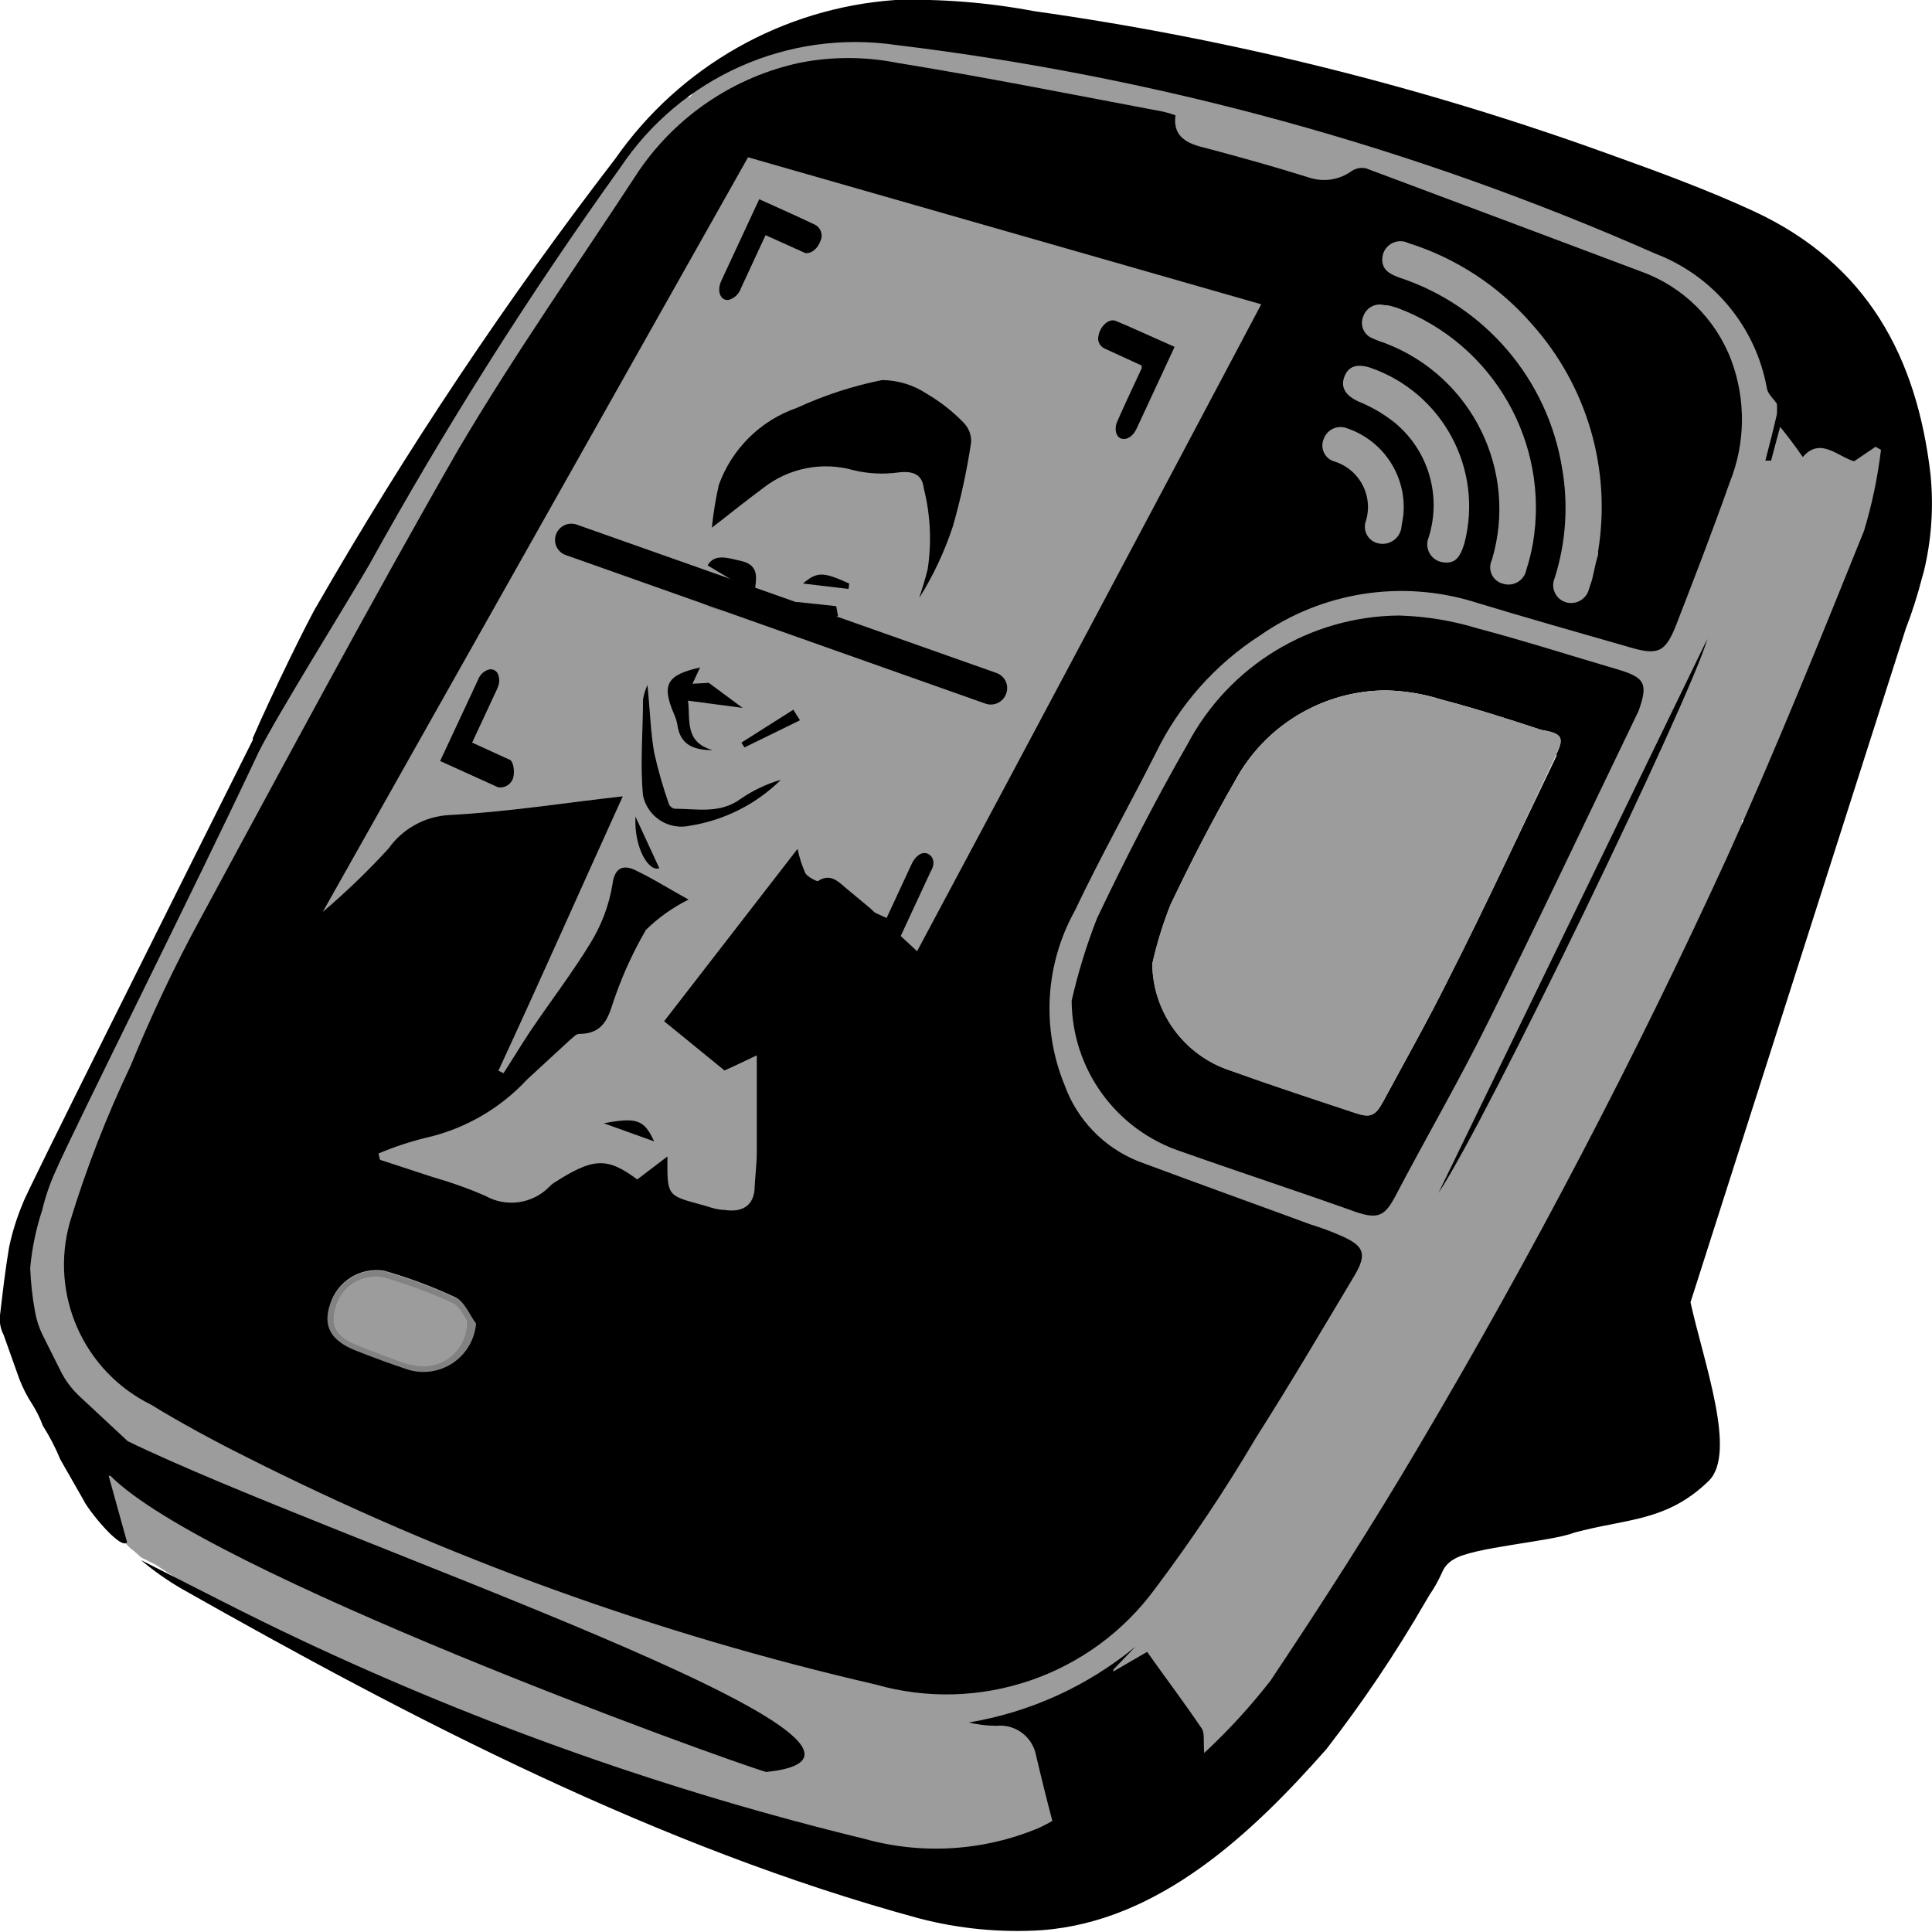
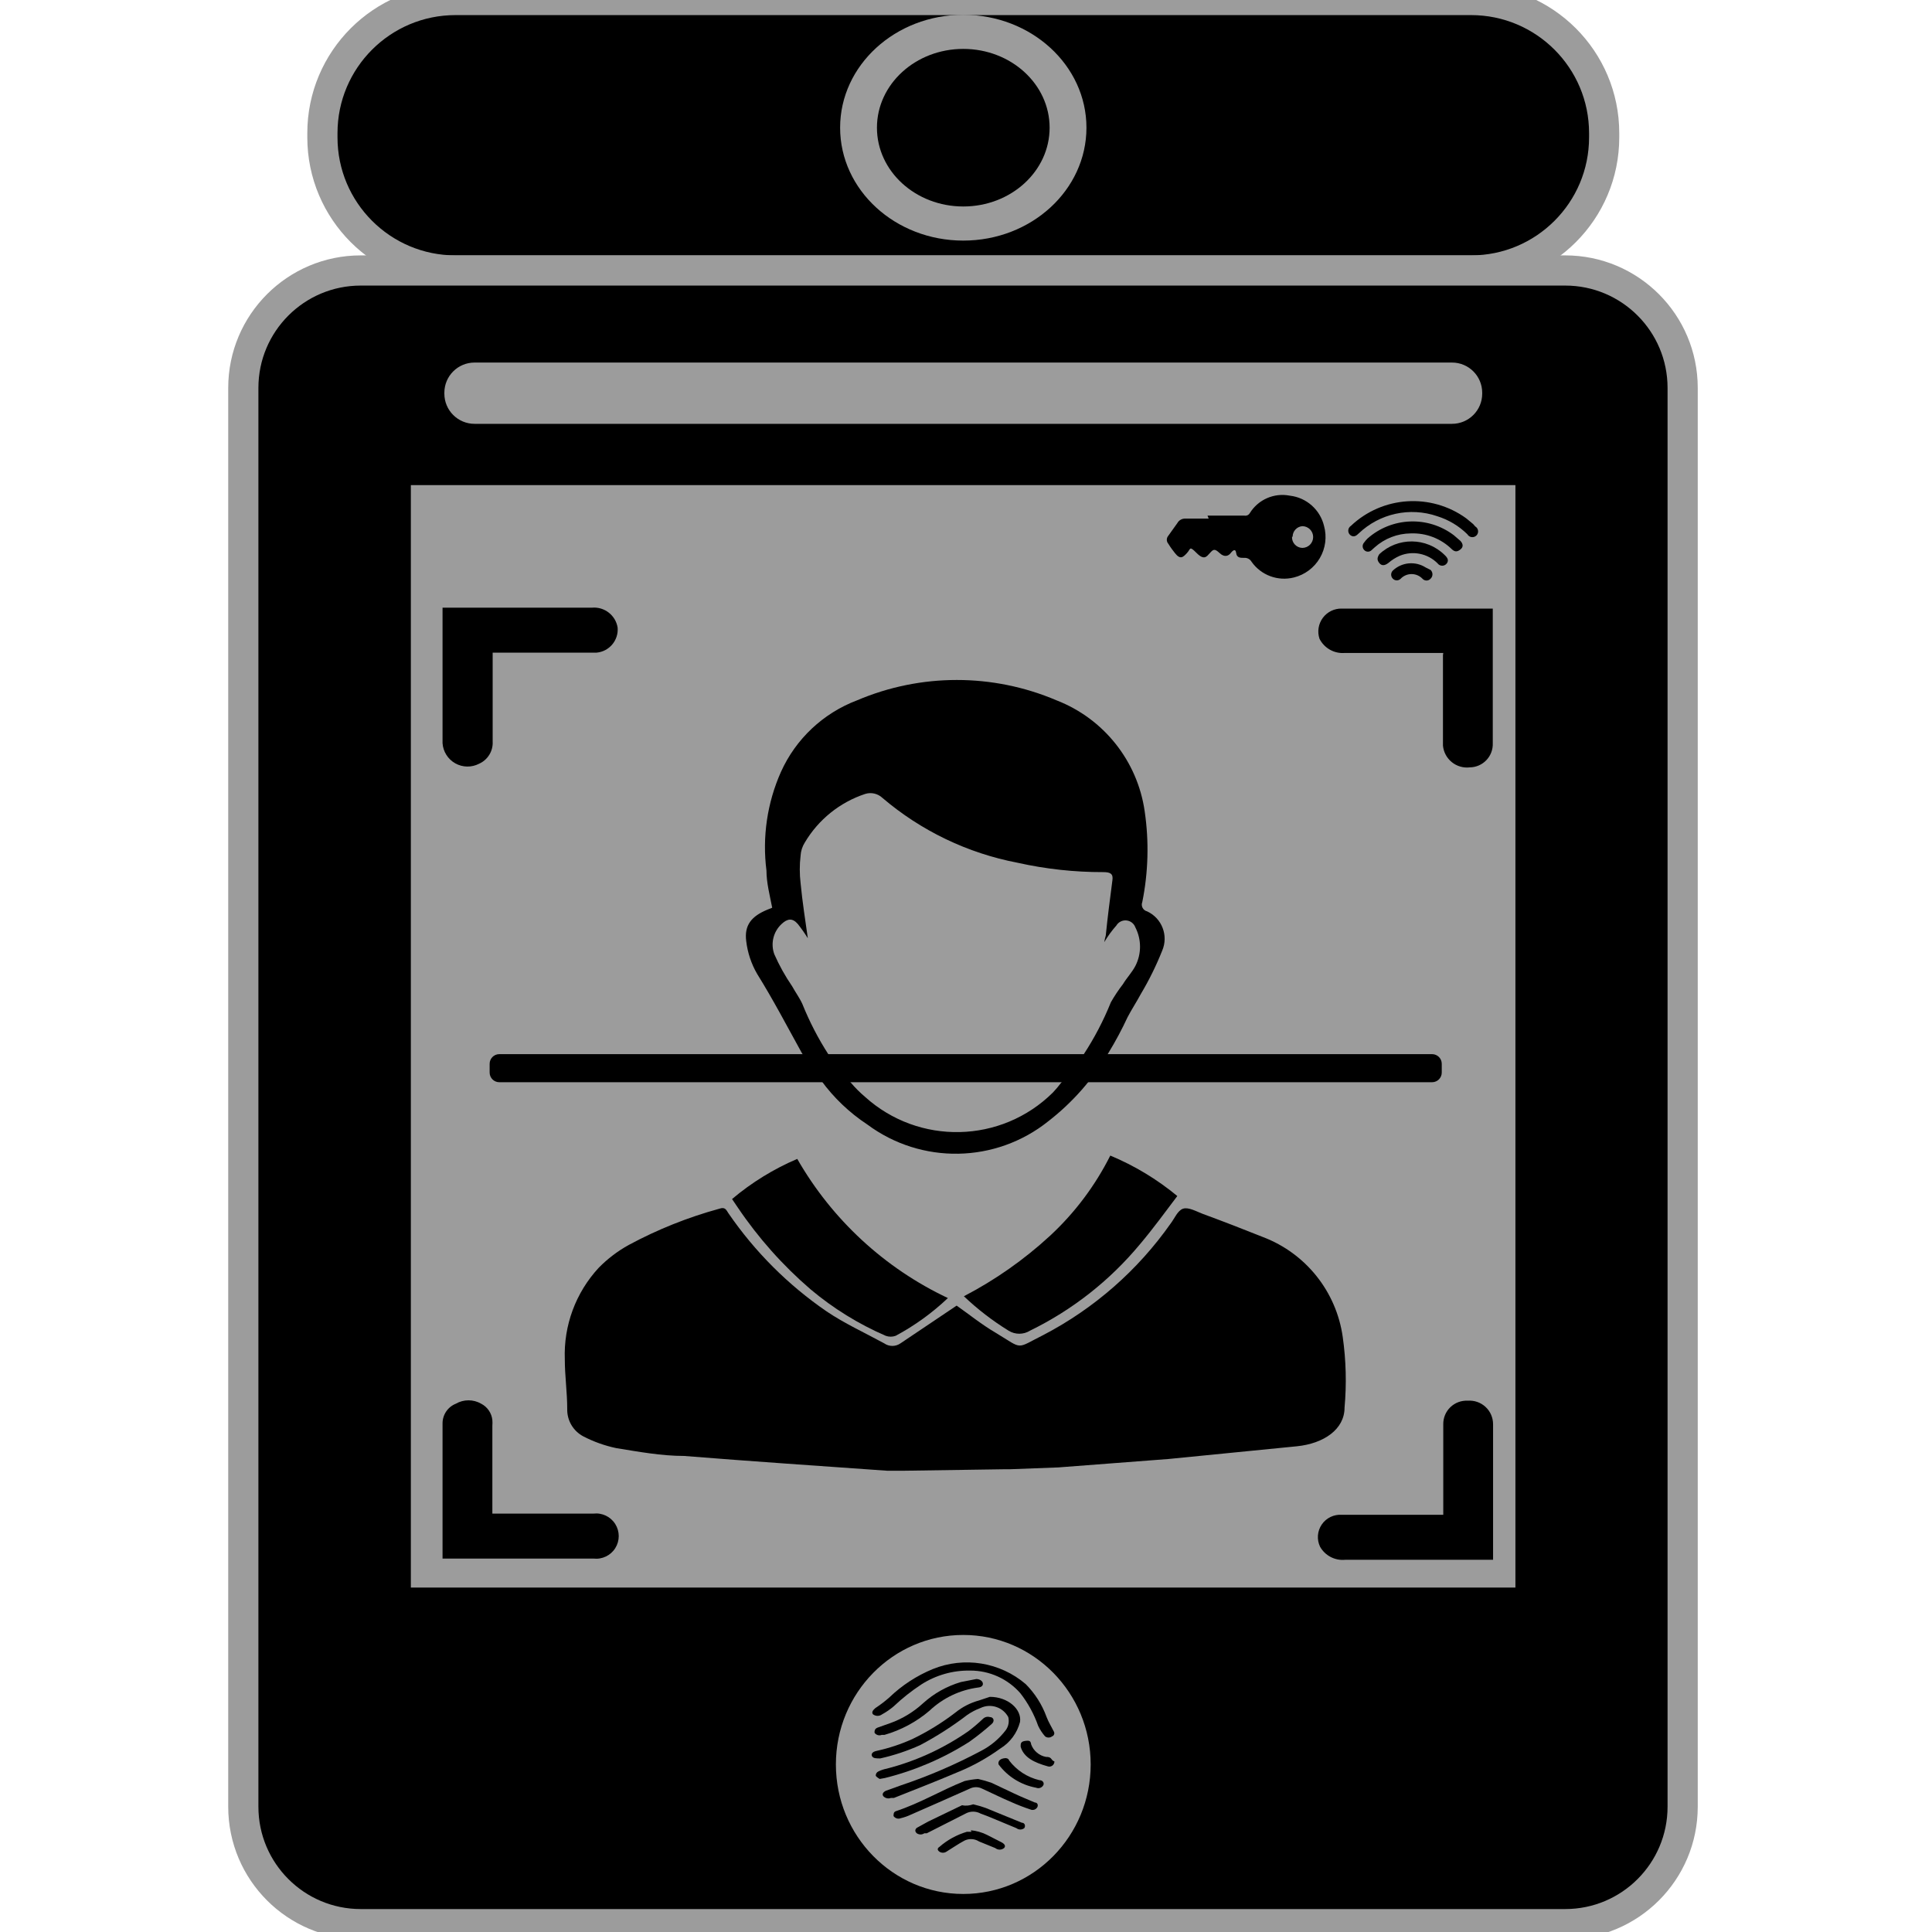
<svg xmlns="http://www.w3.org/2000/svg" viewBox="0 0 64 64">
  <defs>
-     <style>.cls-1{fill:#80a088;}.cls-2{fill:#9c9c9c;}.cls-3{fill:#828282;}</style>
+     <style>.cls-1{stroke:#9c9c9c;stroke-miterlimit:10;}.cls-2{fill:#9c9c9c;}</style>
  </defs>
  <g id="Layer_2" data-name="Layer 2">
-     <path class="cls-1" d="M52.93,25.28a.74.74,0,0,1-.16.19v-.19Z" />
-     <path class="cls-1" d="M52.93,25.28a.74.74,0,0,1-.16.19v-.19Z" />
-     <path class="cls-2" d="M58.64,12,59.07,10a1.67,1.67,0,0,0-1.3-2L51.53,6.71a1.65,1.65,0,0,0-1.31-1.82L43.57,3.51h0L37.18,2.19a1.55,1.55,0,0,0-.83.05l-.18-.06-4.11-1a1.64,1.64,0,0,0-1,.08l-.25-.19a1.65,1.65,0,0,0-2,0l-.06,0a1.66,1.66,0,0,0-2.23.22,1.69,1.69,0,0,0-1.6.66V2a1.67,1.67,0,0,0-1.6.66l-.47.56H22.6s0,.16-.06.17l-.08,0a1.23,1.23,0,0,0-.71.31l0,0a1.52,1.52,0,0,0-.34.33l-.18.24s0,0,0,0L17.34,9.5a1.65,1.65,0,0,0-.32.85L14.4,13.88A1.65,1.65,0,0,0,14.08,15a1.58,1.58,0,0,0-.15.24L11.82,19.4s0,0,0,0a1.66,1.66,0,0,0-1,.85L9.59,22.62v0L8.16,25.43l-.46.91a1,1,0,0,0-.09.22,1.49,1.49,0,0,0-.46.56L4.08,33.17a1.63,1.63,0,0,0-.14,1.1l0,0-3.06,6a1.7,1.7,0,0,0-.07,1.36l-.05.08a1.68,1.68,0,0,0,0,1.84,1.68,1.68,0,0,0-.06,1.77l2.12,3.67a1.64,1.64,0,0,0,.92.74,1.73,1.73,0,0,0,.37,1.33h0a1.52,1.52,0,0,0,.34.33l.22.2.48.24,2.19,1.44.1.06.4.16c.29-.13.51.41.7.45h0a1.67,1.67,0,0,0,.63,0l0,.07,4,1.86a.75.75,0,0,0,.2.1l1.92,1,.42.07.2.23,7,2.83.17-.44,6.07,2.45.34-.83,2.09,1.72,1,.07.62-.23,4.7-6,3.38,2.22,4.48-6.79h1.48V48.32H51V41.06h2.91V35.4h3.79V27.17h2.63v-5h2.34V12ZM52.93,25.28a.74.74,0,0,1-.16.19v-.19Zm-41.81,18a1.36,1.36,0,0,1,1.57-1,16.65,16.65,0,0,1,2.3.85c.24.11.38.45.47.57a1.44,1.44,0,0,1-1.91,1.45c-.54-.19-1.09-.4-1.63-.61C11.17,44.29,10.94,43.91,11.12,43.31Zm34.71-6.82c-.26.48-.42.55-.93.38-1.38-.46-2.76-.91-4.12-1.4a3.76,3.76,0,0,1-2.6-3.54,13,13,0,0,1,.6-1.95c.66-1.39,1.37-2.77,2.14-4.11a5.71,5.71,0,0,1,5-3,6.59,6.59,0,0,1,1.86.31c1.11.29,2.2.64,3.29,1,.66.19.74.33.46.93C50.38,27.49,49.22,30,48,32.4,47.32,33.79,46.56,35.13,45.83,36.49Z" />
-     <path class="cls-1" d="M52.93,25.28a.74.74,0,0,1-.16.19v-.19Z" />
-   </g>
-   <g id="Layer_1" data-name="Layer 1">
-     <polygon class="cls-3" points="58.91 13.29 58.91 13.3 58.9 13.29 58.91 13.29" />
-     <path d="M53.57,22.17c-1.54-.45-3.06-.94-4.61-1.35a9.9,9.9,0,0,0-2.62-.43,8,8,0,0,0-7,4.26c-1.08,1.88-2.07,3.82-3,5.77a19.19,19.19,0,0,0-.84,2.73,5.29,5.29,0,0,0,3.64,5c1.92.68,3.85,1.31,5.78,2,.72.24.95.14,1.3-.52,1-1.91,2.1-3.8,3.06-5.74,1.7-3.42,3.33-6.88,5-10.34C54.61,22.63,54.48,22.44,53.57,22.17Zm-2,2.86C50.38,27.49,49.22,30,48,32.4c-.69,1.39-1.45,2.73-2.18,4.09-.26.48-.42.55-.93.38-1.38-.46-2.76-.91-4.12-1.4a3.76,3.76,0,0,1-2.6-3.54,13,13,0,0,1,.6-1.95c.66-1.39,1.37-2.77,2.14-4.11a5.71,5.71,0,0,1,5-3,6.59,6.59,0,0,1,1.86.31c1.11.29,2.2.64,3.29,1C51.75,24.29,51.83,24.43,51.55,25Z" />
-     <path class="cls-2" d="M51.55,25C50.38,27.49,49.22,30,48,32.4c-.69,1.39-1.45,2.73-2.18,4.09-.26.48-.42.55-.93.38-1.38-.46-2.76-.91-4.12-1.4a3.76,3.76,0,0,1-2.6-3.54,13,13,0,0,1,.6-1.95c.66-1.39,1.37-2.77,2.14-4.11a5.71,5.71,0,0,1,5-3,6.59,6.59,0,0,1,1.86.31c1.11.29,2.2.64,3.29,1C51.75,24.29,51.83,24.43,51.55,25Z" />
-     <path d="M63.73,18.93h0l-.06.21a15.06,15.06,0,0,1-.54,1.69L56,43.14c.44,2,1.55,5,.6,5.92-1.39,1.35-2.71,1.24-4.45,1.71-.75.3-3.38.48-4,.89a.87.87,0,0,0-.38.43,4.71,4.71,0,0,1-.42.75l-.13.22a43.31,43.31,0,0,1-3.28,4.88c-2.45,2.78-5.54,5.71-9.43,6a12.87,12.87,0,0,1-4.06-.39C21.83,61.21,13.63,56.94,6,52.62a9.4,9.4,0,0,1-1.33-.94c1.77.89,3.52,1.81,5.31,2.65a98.25,98.25,0,0,0,18.64,6.58,8.82,8.82,0,0,0,5.8-.36,4.94,4.94,0,0,0,.44-.23c-.21-.8-.39-1.53-.56-2.26A1.21,1.21,0,0,0,33,57.17a4.11,4.11,0,0,1-.91-.11,11.72,11.72,0,0,0,5.52-2.51l-.73.76,0,.06,1.12-.65c.6.85,1.23,1.68,1.81,2.54.1.15.05.41.08.81a20.05,20.05,0,0,0,2.2-2.4c1.71-2.56,3.38-5.16,4.94-7.81A210.36,210.36,0,0,0,57.22,28.38c1.61-3.56,3.07-7.18,4.53-10.8a15.73,15.73,0,0,0,.56-2.68l-.18-.1-.71.48c-.54-.15-1.12-.82-1.7-.14-.25-.36-.46-.64-.75-1-.13.48-.22.8-.3,1.12l-.19,0c.13-.51.26-1,.38-1.53a2.09,2.09,0,0,0,0-.36h0c-.12-.17-.3-.32-.33-.51a5.89,5.89,0,0,0-3.7-4.46A88.66,88.66,0,0,0,29.68,1.49a9.36,9.36,0,0,0-9.13,4.06,133,133,0,0,0-8.32,13.16c-.72,1.24-3.06,5-3.66,6.2v0C6.41,29.51,2.44,37.41,1.83,38.82a6.93,6.93,0,0,0-.43,1.26A8.62,8.62,0,0,0,1,42a10.21,10.21,0,0,0,.16,1.45,2.89,2.89,0,0,0,.25.77L2,45.4a2.94,2.94,0,0,0,.63.85l1.6,1.49C10.93,51,32,58,25.38,58.7c-1.57-.47-18.55-6.62-21.72-9.81l-.06,0,.61,2.2C4,51.37,2.9,50,2.76,49.68L2,48.35a7.24,7.24,0,0,0-.58-1.12,3.81,3.81,0,0,0-.35-.71,4.44,4.44,0,0,1-.43-.84L.12,44.22A1.13,1.13,0,0,1,0,43.57c.09-.77.17-1.47.3-2.25a8,8,0,0,1,.47-1.49c0-.12,5.05-10.21,7.6-15.31a.06.06,0,0,0,0-.06c.62-1.44,1.88-4,2.13-4.4a133.22,133.22,0,0,1,9.88-14.8A12.38,12.38,0,0,1,29.66,0a21.75,21.75,0,0,1,4.6.37A94.73,94.73,0,0,1,53.34,5.12c1.59.57,3.2,1.16,4.74,1.87,3.79,1.75,5.42,4.86,5.87,8.72A9.61,9.61,0,0,1,63.73,18.93Z" />
-     <path d="M56.56,21.16c-.52,1.89-7.33,16-8.91,18.36Z" />
-     <path class="cls-2" d="M24.82,5.18l-14.09,25a24.17,24.17,0,0,0,2.18-2.1,2.64,2.64,0,0,1,2-1.11c1.93-.1,3.87-.41,5.76-.62-1.36,3-2.73,6-4.12,9.09l.17.08c.3-.46.58-.93.88-1.38.67-1,1.4-1.92,2-2.93a5.37,5.37,0,0,0,.73-1.95c.07-.56.36-.63.7-.49.64.27,1.25.66,1.82,1a5.52,5.52,0,0,0-1.41,1,12.79,12.79,0,0,0-1,2.15c-.26.57-.28,1.32-1.22,1.3-.1,0-.21.13-.31.21l-1.41,1.3a6.55,6.55,0,0,1-3.35,1.93,10.31,10.31,0,0,0-1.57.52,1.6,1.6,0,0,0,.05.21l1.77.58a13.66,13.66,0,0,1,1.77.62,1.76,1.76,0,0,0,2.13-.3.81.81,0,0,1,.14-.12c1.32-.85,1.79-.86,2.77-.12l1-.76c0,1.29,0,1.29,1.06,1.58.28.07.55.14.83.19.64.1,1-.17,1-.79,0-.37.06-.75.07-1.12,0-1.05,0-2.1,0-3.21-.43.2-.79.38-1.07.5l-2-1.63,4.33-5.71a4,4,0,0,0,.26.81c.09.13.36.3.41.26.4-.27.67,0,.91.21l.83.71c.35.3.7.6,1,.92l.55.48q5.72-10.7,11.45-21.46ZM20,37.21c1.11-.21,1.34-.11,1.67.6Zm2.84-13.76c0,.16,0,.32,0,.48a1.37,1.37,0,0,0,.07.34.92.92,0,0,0,.18.3,1.11,1.11,0,0,0,.52.28,1.1,1.1,0,0,1-1-.31,1,1,0,0,1-.21-.52,1.37,1.37,0,0,0-.11-.36c-.43-1-.23-1.3.86-1.55l-.25.54.54,0,1.12.83-1.8-.24A1,1,0,0,1,22.81,23.45Zm4-2.7c-.18,0-.37-.32-.56-.5a2.19,2.19,0,0,0,.16-.3h0l1.31.14h0a3.06,3.06,0,0,0,.05.32l-.05,0A2.89,2.89,0,0,1,26.78,20.75Zm-.18-1.42c.47-.4.67-.39,1.53,0,0,.07,0,.13,0,.2Zm-2.79-3.26c.05-.16.11-.31.17-.46a3.49,3.49,0,0,1,.82-1.11,6.33,6.33,0,0,1,1.6-1,12.75,12.75,0,0,1,2.82-.92,2.73,2.73,0,0,1,1.49.46,5.72,5.72,0,0,1,1.2.94l.1.12a.91.91,0,0,1,.16.54c-.12.7-.24,1.4-.41,2.09-.05.23-.11.46-.18.68a10.71,10.71,0,0,1-.49,1.22c-.19.4-.41.78-.64,1.17.07-.22.14-.44.2-.66l.09-.29a3.46,3.46,0,0,0,.07-1.28c0-.31-.09-.63-.14-.94s-.05-.32-.07-.47c-.05-.45-.35-.58-.84-.52a4,4,0,0,1-1.47-.07,3.36,3.36,0,0,0-3,.58c-.46.34-.92.7-1.33,1l-.38.3h0c0-.27.06-.64.13-1Zm.74,2.51a.77.77,0,0,1,.2.07.57.57,0,0,1,.13.08.46.46,0,0,1,.07.07.35.35,0,0,1,.05.08L25,19a.82.82,0,0,1,0,.35.2.2,0,0,1,0,.07s0,.06,0,.09l0,.18h0v0a.13.13,0,0,0,0,.06,1.18,1.18,0,0,1,0,.2c0,.09,0,.16-.08.17a2.12,2.12,0,0,1-1,.1,1.36,1.36,0,0,1-.63-.22.8.8,0,0,1-.19-.13,1.09,1.09,0,0,1,1.5-.41,3.18,3.18,0,0,0,.32.16l-.23-.15-.43-.26h0l-.78-.46C23.68,18.32,24.14,18.49,24.55,18.58ZM21.84,28.76c-.35.13-.8-.67-.79-1.71.27.58.53,1.15.8,1.71Zm1.06-1.41a1.55,1.55,0,0,1-1.29-.41.75.75,0,0,1-.14-.17,1,1,0,0,1-.14-.45c-.1-1.05,0-2.11,0-3.17a1.78,1.78,0,0,1,.17-.46q.06.61.09,1.17c0,.37.07.72.13,1.07a15.07,15.07,0,0,0,.49,1.71.26.26,0,0,0,.19.15c.74,0,1.5.18,2.19-.33a4.66,4.66,0,0,1,1.33-.63A5.51,5.51,0,0,1,22.9,27.35Zm1.76-2.59-.1-.16,1.72-1.09.22.35Z" />
-     <path class="cls-3" d="M15.08,43a15.88,15.88,0,0,0-2.36-.88,1.61,1.61,0,0,0-1.79,1.13c-.24.72,0,1.2.88,1.53.56.22,1.13.43,1.7.62a1.75,1.75,0,0,0,2.26-1.52C15.55,43.55,15.39,43.12,15.08,43Zm-1.53,2.21c-.54-.19-1.09-.4-1.63-.61-.75-.28-1-.66-.8-1.26a1.36,1.36,0,0,1,1.57-1,16.65,16.65,0,0,1,2.3.85c.24.11.38.45.47.57A1.44,1.44,0,0,1,13.55,45.18Z" />
-     <path class="cls-2" d="M15.46,43.73a1.44,1.44,0,0,1-1.91,1.45c-.54-.19-1.09-.4-1.63-.61-.75-.28-1-.66-.8-1.26a1.36,1.36,0,0,1,1.57-1,16.65,16.65,0,0,1,2.3.85C15.23,43.27,15.37,43.61,15.46,43.73Z" />
-     <path class="cls-3" d="M52.94,16.6h0l0,0A0,0,0,0,1,52.94,16.6Z" />
-     <polygon class="cls-3" points="58.91 13.29 58.91 13.3 58.9 13.29 58.91 13.29" />
-     <path class="cls-3" d="M25,19.68c-.05.15-.05.41-.14.43a1.79,1.79,0,0,1-1.78-.25,1.09,1.09,0,0,1,1.5-.41,4.3,4.3,0,0,0,.43.21Z" />
-     <path d="M57.35,11.93a5,5,0,0,0-3-2.94c-3-1.13-6.07-2.28-9.09-3.41a.61.61,0,0,0-.49.09,1.56,1.56,0,0,1-1.41.21c-1.15-.36-2.33-.69-3.51-1-.62-.15-1-.42-.91-1.06a3.57,3.57,0,0,0-.4-.12c-2.93-.55-5.87-1.14-8.83-1.62a8.32,8.32,0,0,0-3.22,0,8.67,8.67,0,0,0-5.32,3.57c-2,3.06-4.13,6.09-6,9.26C12.25,20,9.45,25.24,6.64,30.43,5.78,32,5,33.67,4.32,35.32a37.26,37.26,0,0,0-2,5.15A5.17,5.17,0,0,0,5,46.53c1,.61,2.05,1.18,3.11,1.71A92.23,92.23,0,0,0,29,55.8a8.57,8.57,0,0,0,9.27-3.18,53.69,53.69,0,0,0,3.34-5c1.12-1.76,2.18-3.56,3.25-5.35.44-.74.33-1-.45-1.34-.32-.14-.64-.26-1-.37-1.9-.7-3.8-1.38-5.7-2.09a4.29,4.29,0,0,1-2.45-2.54,6.67,6.67,0,0,1,.34-5.75c.84-1.77,1.8-3.48,2.68-5.22a9.66,9.66,0,0,1,3.46-3.91,8.18,8.18,0,0,1,7.06-1.12c1.7.52,3.41,1,5.11,1.49,1,.3,1.25.22,1.62-.73.61-1.57,1.21-3.13,1.77-4.71A5.6,5.6,0,0,0,57.35,11.93ZM13.51,45.37c-.57-.19-1.14-.4-1.7-.62-.85-.33-1.12-.81-.88-1.53a1.61,1.61,0,0,1,1.79-1.13,15.88,15.88,0,0,1,2.36.88c.31.15.47.58.69.88A1.75,1.75,0,0,1,13.51,45.37ZM30.38,31.51,29.83,31c-.35-.32-.69-.61-1-.91h0L28,29.4c-.24-.21-.51-.48-.91-.21-.05,0-.32-.13-.41-.26a4,4,0,0,1-.26-.81L22,33.83l2,1.63c.28-.12.64-.3,1.07-.5,0,1.11,0,2.16,0,3.21,0,.37-.05.75-.07,1.12,0,.62-.38.89-1,.79-.28,0-.55-.12-.83-.19-1.07-.29-1.07-.29-1.06-1.58l-1,.76c-1-.74-1.45-.73-2.77.12a.81.81,0,0,0-.14.12,1.76,1.76,0,0,1-2.13.3A13.66,13.66,0,0,0,14.36,39l-1.77-.58a1.6,1.6,0,0,1-.05-.21,10.31,10.31,0,0,1,1.57-.52,6.55,6.55,0,0,0,3.35-1.93l1.41-1.3c.1-.08.21-.21.31-.21.94,0,1-.73,1.22-1.3a12.79,12.79,0,0,1,1-2.15,5.52,5.52,0,0,1,1.41-1c-.57-.31-1.18-.7-1.82-1-.34-.14-.63-.07-.7.49a5.37,5.37,0,0,1-.73,1.95c-.61,1-1.34,1.95-2,2.93-.3.45-.58.92-.88,1.38l-.17-.08c1.39-3,2.76-6.1,4.12-9.09-1.89.21-3.83.52-5.76.62a2.64,2.64,0,0,0-2,1.11,24.17,24.17,0,0,1-2.18,2.1l14.09-25,17,4.87Q36.09,20.83,30.38,31.51Zm22.56-14.9h0l0,0a0,0,0,0,1,0,0Z" />
-     <path d="M20,37.21c1.11-.21,1.34-.11,1.67.6Z" />
-     <path class="cls-3" d="M52.94,16.6h0l0,0A0,0,0,0,1,52.94,16.6Z" />
-     <path d="M23.58,17.48a12.33,12.33,0,0,1,.23-1.41,4.21,4.21,0,0,1,2.59-2.56,12.75,12.75,0,0,1,2.82-.92,2.73,2.73,0,0,1,1.49.46,5.72,5.72,0,0,1,1.2.94.87.87,0,0,1,.26.66,21.68,21.68,0,0,1-.6,2.77,10.81,10.81,0,0,1-1.12,2.39c.1-.31.2-.63.28-.95a6.77,6.77,0,0,0-.13-2.69c-.05-.45-.35-.58-.84-.52a4,4,0,0,1-1.47-.07,3.36,3.36,0,0,0-3,.58C24.68,16.61,24.08,17.1,23.58,17.48Z" />
-     <path d="M21.45,22.69c.08.83.1,1.54.22,2.24a15.07,15.07,0,0,0,.49,1.71.26.26,0,0,0,.19.15c.74,0,1.5.18,2.19-.33a4.66,4.66,0,0,1,1.33-.63,5.51,5.51,0,0,1-3,1.52,1.3,1.3,0,0,1-1.57-1c-.1-1.05,0-2.11,0-3.17A1.78,1.78,0,0,1,21.45,22.69Z" />
-     <path d="M23.48,22.62l1.12.83-1.81-.24c.09.61-.14,1.37.82,1.64-.68,0-1.08-.21-1.17-.83a1.37,1.37,0,0,0-.11-.36c-.43-1-.23-1.3.86-1.55l-.25.54Z" />
-     <path d="M25,19.66l-1.56-.93c.23-.41.69-.24,1.1-.15.68.15.49.66.45,1.1Z" />
-     <path d="M26.39,19.94l1.31.14.06.32a3.21,3.21,0,0,1-1,.35c-.18,0-.37-.32-.56-.5Z" />
-     <path d="M26.5,23.86l-1.84.9-.1-.16,1.72-1.09Z" />
-     <path d="M28.11,19.51l-1.51-.18c.47-.4.67-.39,1.53,0Z" />
-     <path d="M21.05,27.05l.79,1.71C21.49,28.89,21,28.09,21.05,27.05Z" />
-     <path d="M32.62,23.3,18.75,18.39a.53.53,0,0,1-.33-.69h0a.54.54,0,0,1,.69-.32L33,22.29a.53.53,0,0,1,.33.69h0A.54.54,0,0,1,32.62,23.3Z" />
-     <path d="M27.17,8c-.09.25-.32.42-.5.38l-1.31-.59-.82,1.77a.6.6,0,0,1-.38.37c-.28.06-.43-.27-.27-.62l1.26-2.71,0,0c.62.28,1.23.55,1.84.84A.41.41,0,0,1,27.17,8Z" />
-     <path d="M17,25.77a.45.45,0,0,1-.5.31l-1.92-.87,1.26-2.7a.54.54,0,0,1,.35-.33.26.26,0,0,1,.31.16.55.55,0,0,1,0,.4,1,1,0,0,1-.05.12l-.81,1.74,1.27.58C17,25.26,17.06,25.52,17,25.77Z" />
-     <path d="M38.91,11.49l-1.25,2.69c-.12.27-.32.4-.51.35s-.25-.34-.13-.59c.26-.59.53-1.16.8-1.74l0-.09-1.24-.57a.36.36,0,0,1-.19-.42c.06-.33.35-.58.57-.49l.4.17Z" />
-     <path d="M30.83,28.87l-1.25,2.69-.06,0-1.81-.81c-.14-.06-.22-.18-.19-.41s.34-.61.57-.51l1.28.58.83-1.79c.13-.28.35-.42.53-.34S31,28.59,30.83,28.87Z" />
-     <path class="cls-2" d="M52.74,19.2c-.05.14-.07.22-.1.3a.61.61,0,0,1-.77.45.59.59,0,0,1-.37-.8,7.66,7.66,0,0,0,.25-3.62,8,8,0,0,0-5.41-6.34c-.32-.12-.57-.26-.55-.63a.6.6,0,0,1,.86-.51,9,9,0,0,1,4.09,2.68,9.09,9.09,0,0,1,2.2,7.53s0,.07,0,.11C52.85,18.66,52.79,19,52.74,19.2Z" />
-     <path class="cls-2" d="M46.29,10.2A7.07,7.07,0,0,1,50.78,18a6.66,6.66,0,0,1-.22.88.6.6,0,0,1-.76.46.56.56,0,0,1-.38-.79,5.88,5.88,0,0,0-3.53-7.18,3.61,3.61,0,0,1-.42-.16.55.55,0,0,1-.31-.73.58.58,0,0,1,.71-.37C46,10.1,46.15,10.16,46.29,10.2Z" />
-     <path class="cls-2" d="M48.51,18c-.15.5-.33.67-.68.63a.6.6,0,0,1-.5-.84A3.54,3.54,0,0,0,46.2,14,4.85,4.85,0,0,0,45,13.3c-.41-.19-.6-.45-.47-.81s.42-.45.86-.31A4.86,4.86,0,0,1,48.51,18Z" />
-     <path class="cls-2" d="M46.42,17.5a.63.63,0,0,1-.76.5.56.56,0,0,1-.42-.72,1.58,1.58,0,0,0-1.06-2,.55.55,0,0,1-.33-.74.59.59,0,0,1,.78-.35,2.76,2.76,0,0,1,1.86,2.85C46.47,17.22,46.43,17.38,46.42,17.5Z" />
+     <rect class="cls-1" x="10.68" width="42.46" height="8.96" rx="4.41" />
+     <ellipse class="cls-2" cx="31.91" cy="4.23" rx="4.08" ry="3.74" />
+     <ellipse cx="31.91" cy="4.23" rx="2.86" ry="2.61" />
+     <rect class="cls-1" x="8.06" y="8.96" width="47.68" height="54.78" rx="3.89" />
+     <rect class="cls-2" x="13.61" y="16.07" width="36.59" height="36.52" />
+     <rect class="cls-2" x="14.72" y="12.01" width="34.38" height="2.03" rx="1" />
+     <path d="M48.8,17.36l.07.08a.19.19,0,1,1-.26.26,2.47,2.47,0,0,0-1-.6,2.56,2.56,0,0,0-2.6.57c-.08.08-.16.13-.26.07a.19.19,0,0,1,0-.32,3,3,0,0,1,3.82-.25l0,0Z" />
+     <path d="M45.3,17.84a2.26,2.26,0,0,1,2.86-.11l.22.19c.09.1.1.2,0,.28s-.18.09-.28,0a1.84,1.84,0,0,0-1.37-.53,1.81,1.81,0,0,0-1.19.46l-.1.09a.17.17,0,0,1-.25,0,.18.18,0,0,1,0-.25A.94.94,0,0,1,45.3,17.84Z" />
+     <path d="M47.85,18.38c.12.11.14.19.08.28a.19.19,0,0,1-.31,0,1.15,1.15,0,0,0-1.25-.25,1.52,1.52,0,0,0-.38.24c-.12.09-.22.1-.3,0s-.07-.18,0-.29A1.56,1.56,0,0,1,47.85,18.38Z" />
+     <path d="M47.39,18.88a.2.2,0,0,1,0,.29.18.18,0,0,1-.27,0,.5.5,0,0,0-.72,0,.18.18,0,0,1-.26,0,.19.19,0,0,1,0-.27.89.89,0,0,1,1.09-.1Z" />
+     <path d="M29.94,48.72l-.55,0c-2.25-.16-4.49-.31-6.73-.49-.75,0-1.51-.14-2.25-.26a4.3,4.3,0,0,1-1.09-.39,1,1,0,0,1-.53-.91c0-.55-.08-1.09-.08-1.64A4.23,4.23,0,0,1,19.83,42a4.31,4.31,0,0,1,1-.76,14.24,14.24,0,0,1,3-1.2c.2-.07.23.05.3.15a12.55,12.55,0,0,0,3.25,3.25c.59.4,1.27.71,1.91,1.06a.47.47,0,0,0,.54,0l1.86-1.25c.4.28.83.63,1.31.91.91.55.63.53,1.57.06a11.84,11.84,0,0,0,4.21-3.69c.13-.17.23-.43.41-.49s.44.09.65.17c.68.25,1.35.51,2,.77a4.16,4.16,0,0,1,2.64,3.31,10.15,10.15,0,0,1,.06,2.34c0,.72-.69,1.19-1.58,1.28l-4.24.42-3.66.28-1.59.06-.15,0Z" />
+     <path d="M38,30.19a.23.23,0,0,1-.16-.31,8.76,8.76,0,0,0,.08-3A4.65,4.65,0,0,0,35,23.2a8.43,8.43,0,0,0-6.61,0,4.52,4.52,0,0,0-2.52,2.37,6.13,6.13,0,0,0-.48,3.27c0,.4.11.82.19,1.23l-.15.06c-.54.22-.78.52-.71,1.05a2.82,2.82,0,0,0,.36,1.08c.53.85,1,1.75,1.47,2.6,0,0,0,0,0,0a6.48,6.48,0,0,0,.65.93,5.93,5.93,0,0,0,1.53,1.46,4.91,4.91,0,0,0,6-.11,8,8,0,0,0,2-2.28,11.68,11.68,0,0,0,.62-1.16c.13-.25.3-.51.44-.77a10.12,10.12,0,0,0,.71-1.44A1,1,0,0,0,38,30.19ZM37.61,32c-.11.21-.29.4-.41.6a5.21,5.21,0,0,0-.4.6,9.92,9.92,0,0,1-.91,1.74,7.19,7.19,0,0,1-.74.93,3.82,3.82,0,0,1-.27.32,4.53,4.53,0,0,1-6.23.14,4,4,0,0,1-.46-.46,6,6,0,0,1-.74-.93,9.91,9.91,0,0,1-.87-1.68c-.09-.2-.23-.39-.34-.59a6.49,6.49,0,0,1-.59-1.06.93.93,0,0,1,.24-1c.19-.18.36-.21.54,0a5.17,5.17,0,0,1,.33.47c-.08-.57-.18-1.2-.24-1.83a3.88,3.88,0,0,1,0-.9.92.92,0,0,1,.14-.44,3.66,3.66,0,0,1,2-1.61.58.58,0,0,1,.57.13,9.71,9.71,0,0,0,4.48,2.15,12.87,12.87,0,0,0,2.84.31c.24,0,.33.06.3.27-.08.62-.16,1.22-.22,1.83a1.88,1.88,0,0,0-.05.22,3.55,3.55,0,0,1,.4-.55.35.35,0,0,1,.63.06A1.4,1.4,0,0,1,37.61,32Z" />
+     <path d="M31.93,42.94a13.2,13.2,0,0,0,2.85-2,9.33,9.33,0,0,0,2-2.66A8.78,8.78,0,0,1,39,39.62c-.41.54-.8,1.08-1.24,1.6a11,11,0,0,1-3.64,2.86.67.67,0,0,1-.71,0A9,9,0,0,1,31.93,42.94Z" />
+     <path d="M31.4,43a8,8,0,0,1-1.73,1.25.48.48,0,0,1-.33,0,10.08,10.08,0,0,1-2.49-1.54A13.62,13.62,0,0,1,24.44,40l-.19-.28a8.55,8.55,0,0,1,2.16-1.33A11.32,11.32,0,0,0,31.4,43Z" />
+     <path d="M14.66,20.13h4.95a.79.79,0,0,1,.85.66.77.77,0,0,1-.7.83H16.32v.14c0,.94,0,1.87,0,2.8a.76.76,0,0,1-.45.74.83.83,0,0,1-1.21-.68v-4.5Z" />
+     <path d="M14.66,51.67V47.16a.7.7,0,0,1,.44-.66.84.84,0,0,1,.84,0,.69.69,0,0,1,.37.54,1.21,1.21,0,0,1,0,.19v2.91h3.35a.75.75,0,1,1,0,1.49H14.66Z" />
+     <path d="M47.81,21.63H44.55a.86.86,0,0,1-.84-.47.76.76,0,0,1,.74-1h5s0,.08,0,.11v4.35a.77.77,0,0,1-.76.8.8.8,0,0,1-.89-.72v-3Z" />
+     <path d="M49.46,51.67h-4.9a.86.86,0,0,1-.83-.43.74.74,0,0,1,.72-1.06h3.36v-3a.77.77,0,0,1,.81-.78.78.78,0,0,1,.84.78v4.48Z" />
+     <rect x="16.22" y="34.92" width="31.54" height="0.93" rx="0.32" />
+     <ellipse class="cls-2" cx="31.91" cy="58.45" rx="4.22" ry="4.29" />
+     <path d="M32.79,56.21c.6,0,1.06.41,1,.83a1.46,1.46,0,0,1-.65.88,6.75,6.75,0,0,1-1.45.8c-.68.29-1.38.56-2.08.84l-.1,0a.23.23,0,0,1-.25-.06c-.05-.07,0-.14.09-.18l.5-.18A17.4,17.4,0,0,0,32.5,58a2.43,2.43,0,0,0,.82-.69.52.52,0,0,0,.08-.43.7.7,0,0,0-.92-.3,2,2,0,0,0-.44.23,11.13,11.13,0,0,1-1.56,1,6.82,6.82,0,0,1-1.32.44c-.13,0-.23,0-.27-.07s0-.15.15-.18a6,6,0,0,0,1.18-.39,8.17,8.17,0,0,0,1.43-.88,2.13,2.13,0,0,1,.78-.4Z" />
+     <path d="M32.14,55.34a2.9,2.9,0,0,0-1.62.46,6.55,6.55,0,0,0-.91.72,2.24,2.24,0,0,1-.39.27.25.25,0,0,1-.3,0c-.06-.07,0-.14.08-.21a4,4,0,0,0,.46-.35,4.61,4.61,0,0,1,1.44-.94,3,3,0,0,1,3.08.5,3,3,0,0,1,.69,1.09c.06.16.16.32.24.48a.11.11,0,0,1-.06.16.19.19,0,0,1-.23,0,1.51,1.51,0,0,1-.23-.35,3.81,3.81,0,0,0-.59-1.08A2.2,2.2,0,0,0,32.14,55.34Z" />
+     <path d="M32.4,58.93a3.81,3.81,0,0,1,.45.13l.74.35c.23.11.46.2.69.3l0,0c.09,0,.12.09.08.16a.18.18,0,0,1-.23.07,6.62,6.62,0,0,1-.62-.24c-.33-.14-.65-.3-1-.46a.45.45,0,0,0-.36,0l-1.06.47-.91.4a1.7,1.7,0,0,1-.34.12.2.2,0,0,1-.24-.07c0-.07,0-.13.07-.16.82-.27,1.5-.69,2.28-1A3,3,0,0,1,32.4,58.93Z" />
+     <path d="M29.14,58.93s-.12-.07-.13-.11a.15.15,0,0,1,.09-.14,1.07,1.07,0,0,1,.27-.09,8.39,8.39,0,0,0,2.72-1.25,5.85,5.85,0,0,0,.47-.4.23.23,0,0,1,.23-.06c.13,0,.17.14.06.23a8.7,8.7,0,0,1-.74.59,9.44,9.44,0,0,1-2.8,1.2Z" />
+     <path d="M32.56,55.78c0,.06-.05.11-.15.12a2.9,2.9,0,0,0-1.62.77,4,4,0,0,1-1.49.8l-.09,0a.2.2,0,0,1-.24-.07c0-.06,0-.13.1-.17l.45-.16a3.21,3.21,0,0,0,1.06-.65,3.23,3.23,0,0,1,1.25-.7l.51-.1C32.46,55.62,32.56,55.69,32.56,55.78Z" />
+     <path d="M32.24,59.77a4,4,0,0,1,.41.12l1.2.49c.1,0,.13.11.08.18a.21.21,0,0,1-.26,0l-.94-.39-.24-.09a.52.52,0,0,0-.51,0l-1.28.65-.08,0a.22.22,0,0,1-.25,0c-.07-.06-.06-.13,0-.18l.38-.21,1.12-.54C32,59.83,32.12,59.81,32.24,59.77Z" />
+     <path d="M32.16,60.63a1.49,1.49,0,0,1,.53.15l.49.25c.11.06.14.13.08.19a.23.23,0,0,1-.29,0L32.43,61a.49.49,0,0,0-.53,0c-.15.08-.29.18-.44.27l-.11.07a.21.21,0,0,1-.23,0c-.07-.05-.08-.11,0-.16a2.43,2.43,0,0,1,.91-.5h.15Z" />
+     <path d="M33.31,58.24s.1,0,.12.08a1.77,1.77,0,0,0,1,.65c.12,0,.17.1.13.17a.19.19,0,0,1-.24.08,2,2,0,0,1-1.24-.77C33.05,58.34,33.13,58.25,33.31,58.24Z" />
+     <path d="M34.93,58.35a.17.17,0,0,1-.23.16c-.43-.12-.79-.29-.89-.65,0-.1,0-.17.15-.19s.18,0,.2.12a.65.65,0,0,0,.49.41c.06,0,.13,0,.18.07S34.91,58.34,34.93,58.35Z" />
+     <path d="M40,17.08h1.22A.17.17,0,0,0,41.4,17a1.27,1.27,0,0,1,1.33-.58,1.32,1.32,0,0,1,1.13,1,1.38,1.38,0,0,1-1,1.71,1.32,1.32,0,0,1-1.4-.52.26.26,0,0,0-.25-.13c-.12,0-.24,0-.26-.16s-.11-.09-.18,0-.2.16-.37,0-.21-.12-.32,0-.19.25-.44,0-.19-.14-.32,0-.22.23-.4,0-.15-.21-.22-.31a.2.2,0,0,1,0-.26l.3-.42a.29.29,0,0,1,.28-.15c.25,0,.51,0,.76,0Zm2.8.7a.35.35,0,0,0,.34.37.36.36,0,0,0,0-.72A.35.35,0,0,0,42.82,17.78Z" />
  </g>
</svg>
